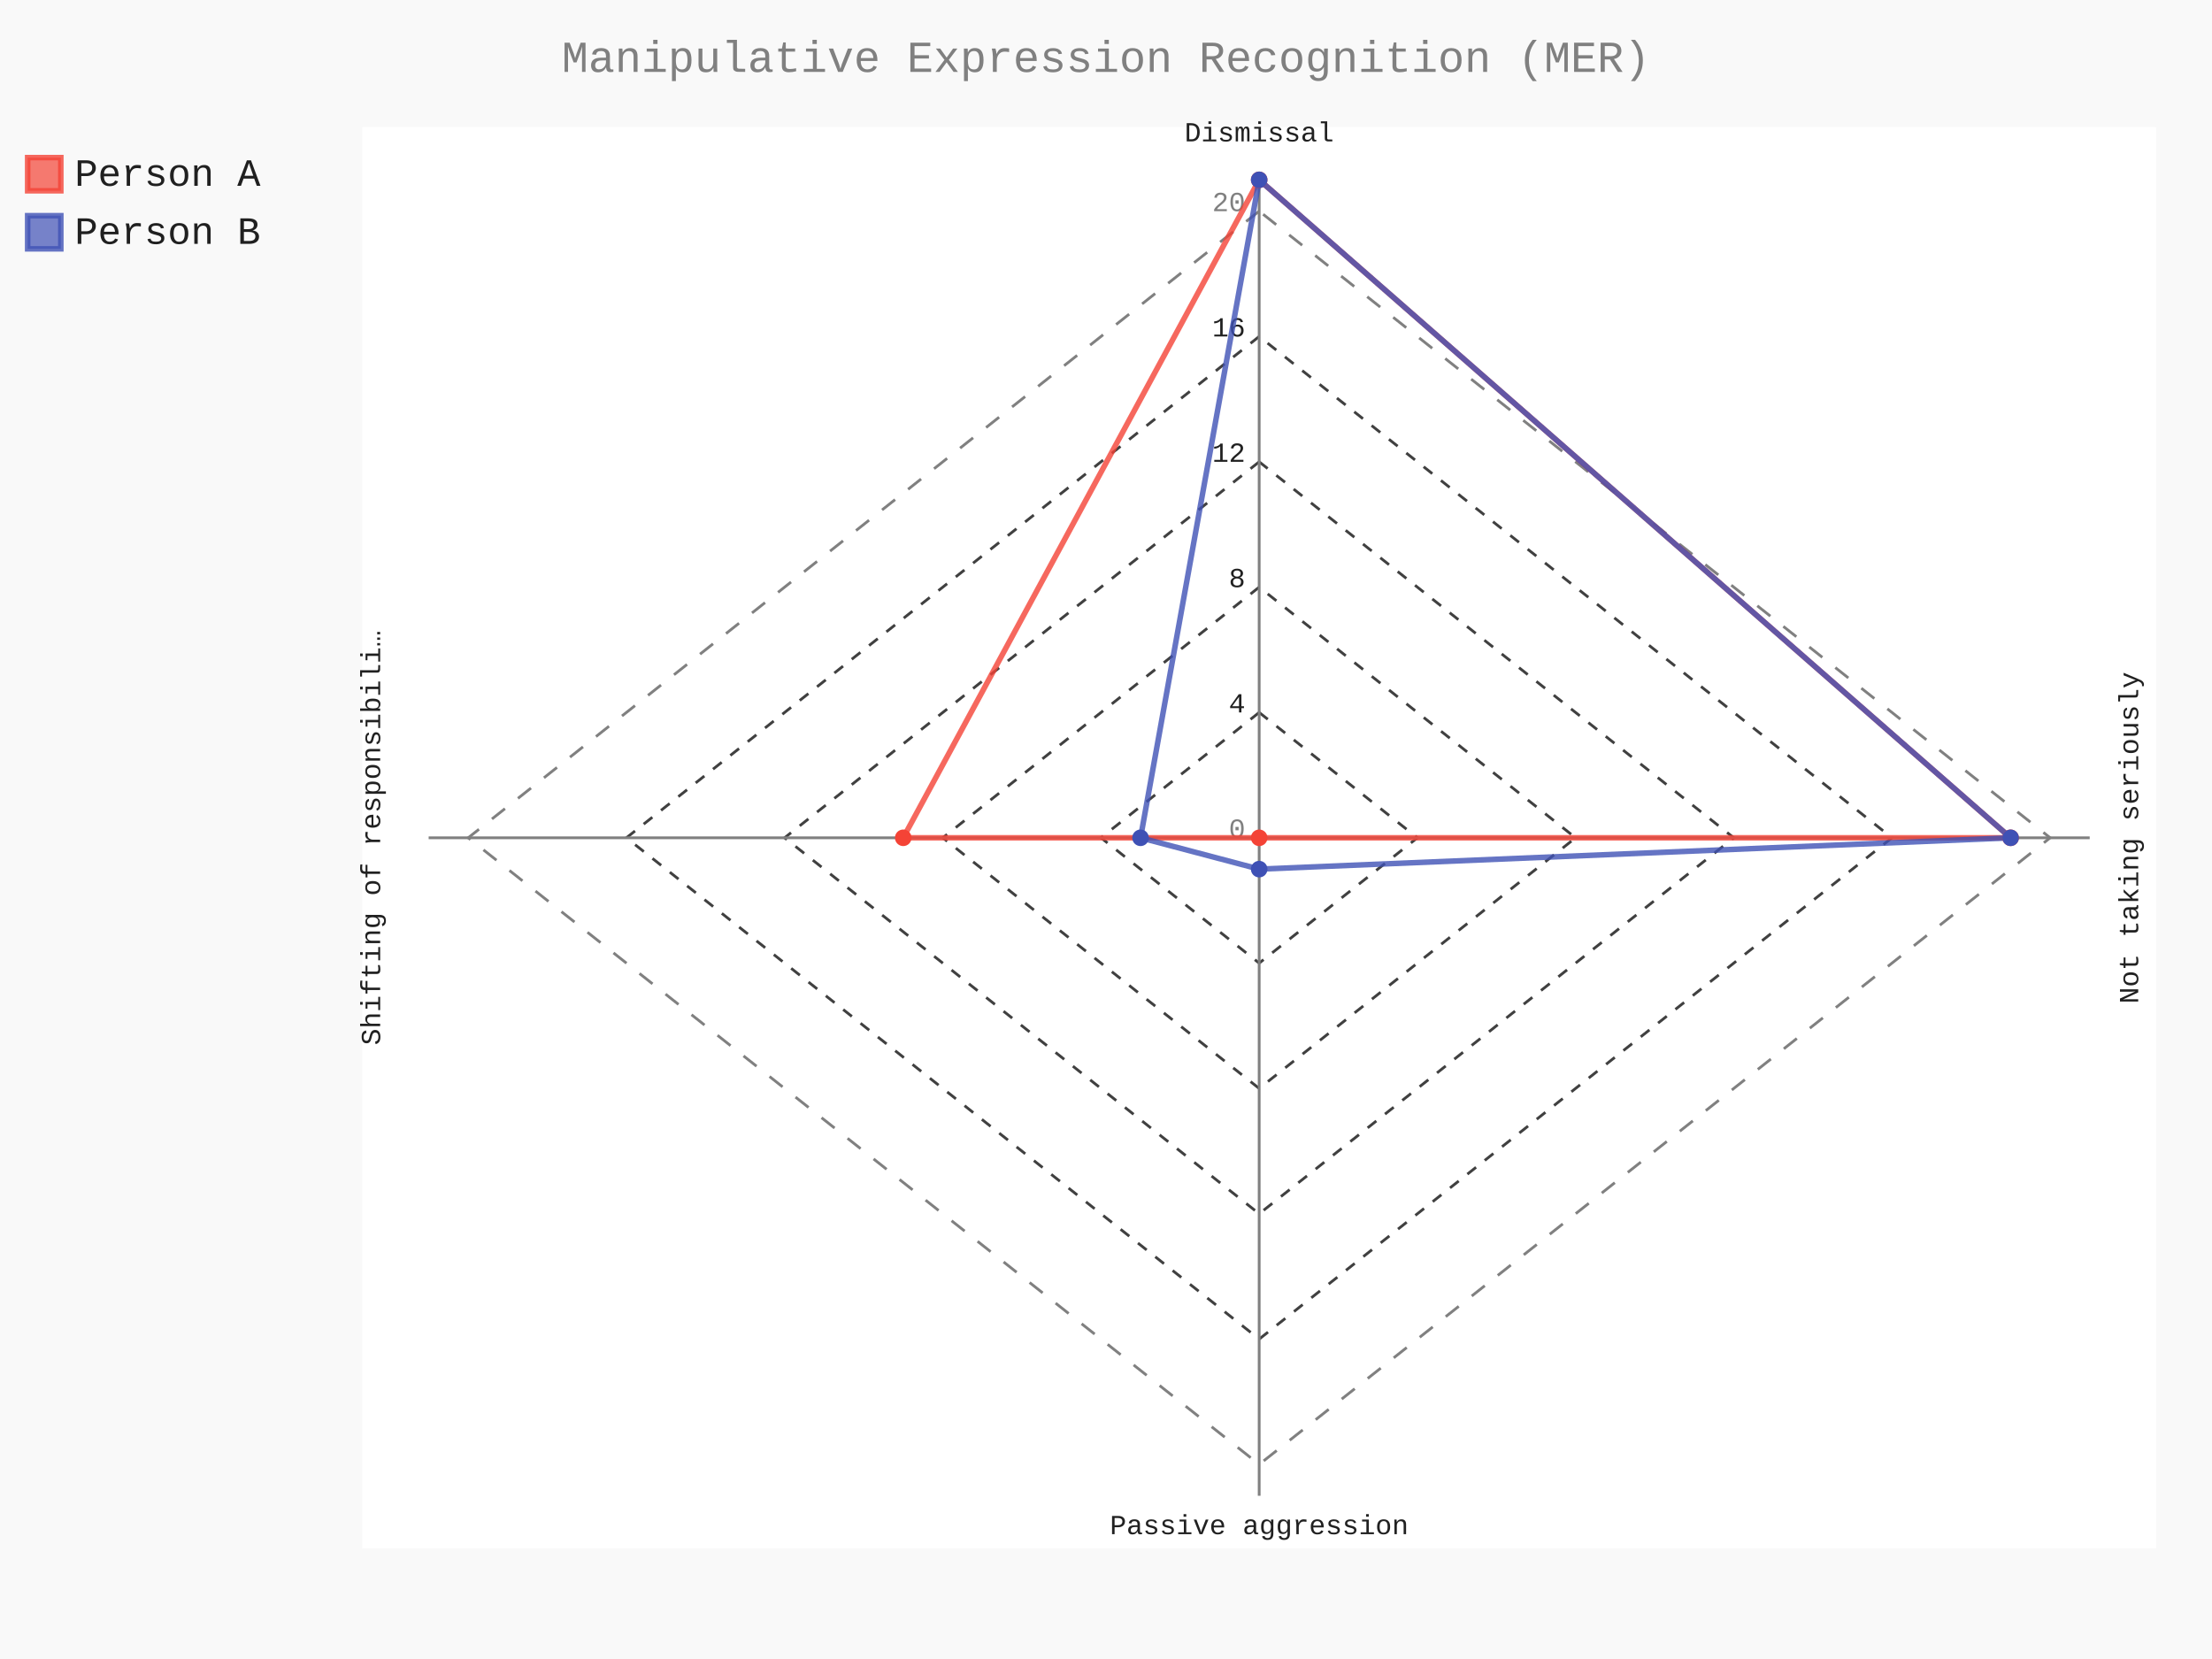
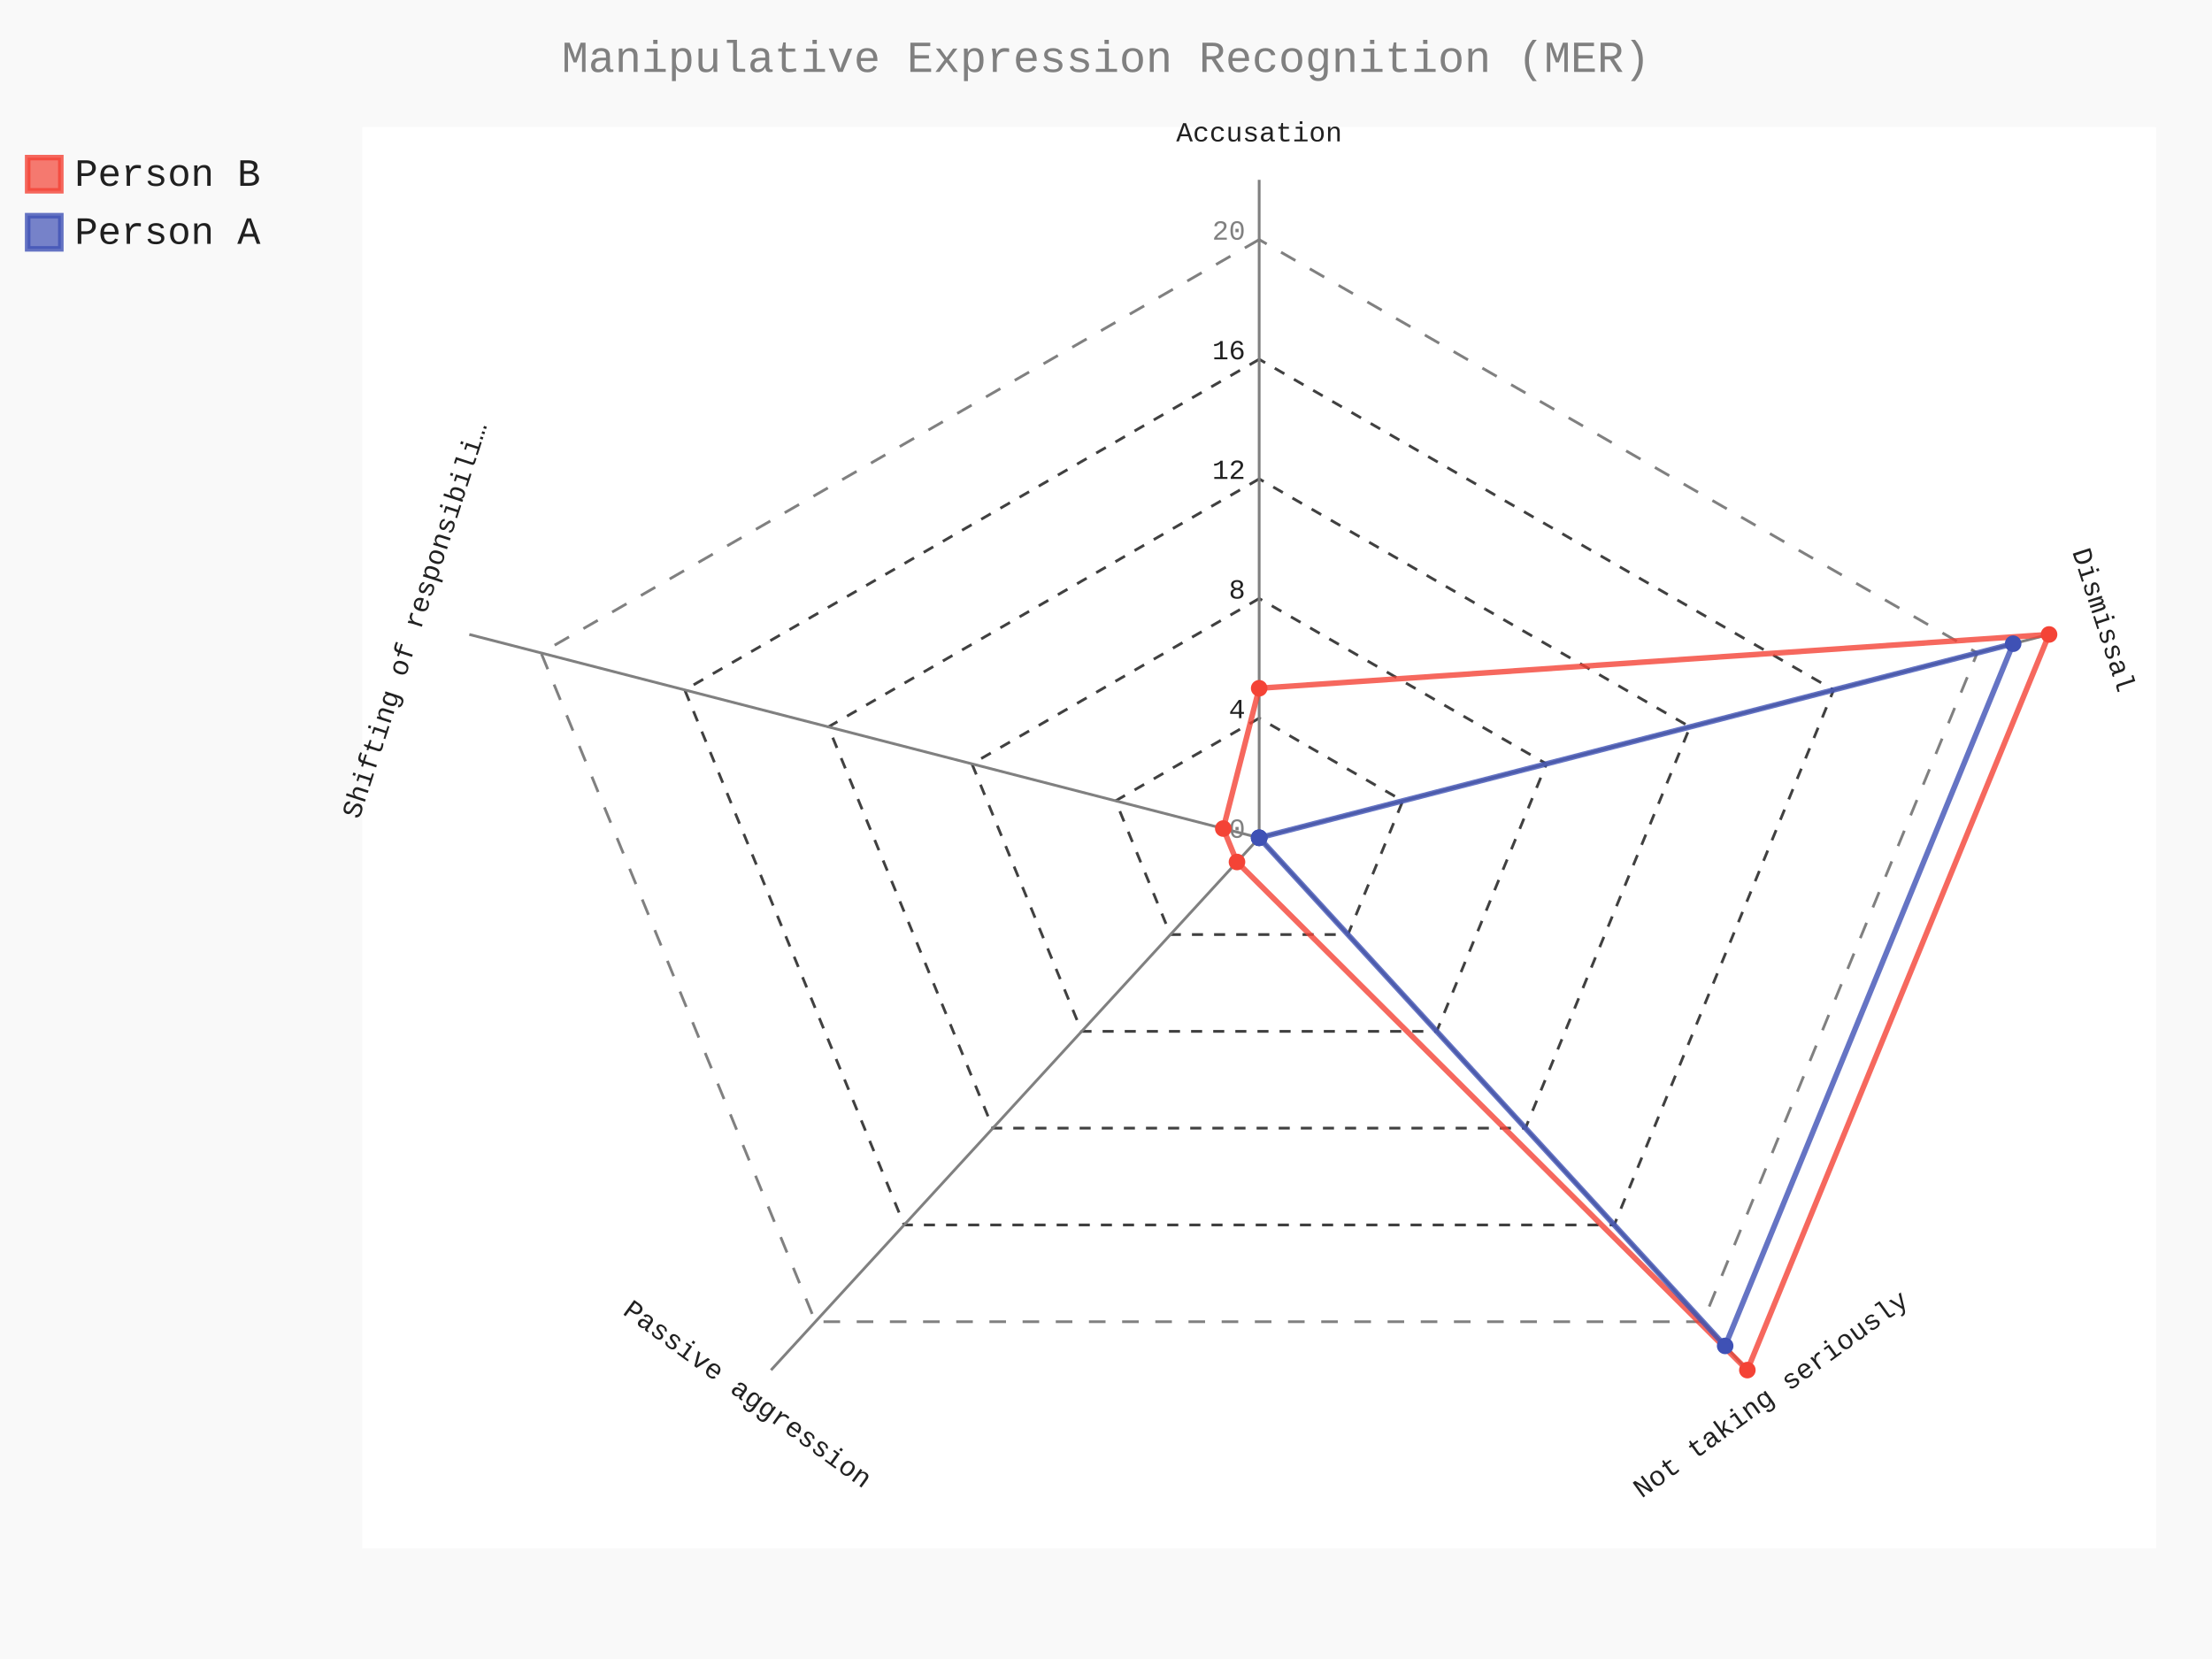
- <svg xmlns="http://www.w3.org/2000/svg" id="chart-95a0b82c-2a31-41d6-94e2-2a05245a2c32" class="pygal-chart" viewBox="0 0 800 600">
+ <svg xmlns="http://www.w3.org/2000/svg" id="chart-797df24d-ebb2-471a-9bb6-8d7a847ce940" class="pygal-chart" viewBox="0 0 800 600">
  <defs>
-     <style type="text/css">#chart-95a0b82c-2a31-41d6-94e2-2a05245a2c32{-webkit-user-select:none;-webkit-font-smoothing:antialiased;font-family:Consolas,"Liberation Mono",Menlo,Courier,monospace}#chart-95a0b82c-2a31-41d6-94e2-2a05245a2c32 .title{font-family:Consolas,"Liberation Mono",Menlo,Courier,monospace;font-size:16px}#chart-95a0b82c-2a31-41d6-94e2-2a05245a2c32 .legends .legend text{font-family:Consolas,"Liberation Mono",Menlo,Courier,monospace;font-size:14px}#chart-95a0b82c-2a31-41d6-94e2-2a05245a2c32 .axis text{font-family:Consolas,"Liberation Mono",Menlo,Courier,monospace;font-size:10px}#chart-95a0b82c-2a31-41d6-94e2-2a05245a2c32 .axis text.major{font-family:Consolas,"Liberation Mono",Menlo,Courier,monospace;font-size:10px}#chart-95a0b82c-2a31-41d6-94e2-2a05245a2c32 .text-overlay text.value{font-family:Consolas,"Liberation Mono",Menlo,Courier,monospace;font-size:16px}#chart-95a0b82c-2a31-41d6-94e2-2a05245a2c32 .text-overlay text.label{font-family:Consolas,"Liberation Mono",Menlo,Courier,monospace;font-size:10px}#chart-95a0b82c-2a31-41d6-94e2-2a05245a2c32 .tooltip{font-family:Consolas,"Liberation Mono",Menlo,Courier,monospace;font-size:14px}#chart-95a0b82c-2a31-41d6-94e2-2a05245a2c32 text.no_data{font-family:Consolas,"Liberation Mono",Menlo,Courier,monospace;font-size:64px}
- #chart-95a0b82c-2a31-41d6-94e2-2a05245a2c32{background-color:rgba(249,249,249,1)}#chart-95a0b82c-2a31-41d6-94e2-2a05245a2c32 path,#chart-95a0b82c-2a31-41d6-94e2-2a05245a2c32 line,#chart-95a0b82c-2a31-41d6-94e2-2a05245a2c32 rect,#chart-95a0b82c-2a31-41d6-94e2-2a05245a2c32 circle{-webkit-transition:150ms;-moz-transition:150ms;transition:150ms}#chart-95a0b82c-2a31-41d6-94e2-2a05245a2c32 .graph &gt; .background{fill:rgba(249,249,249,1)}#chart-95a0b82c-2a31-41d6-94e2-2a05245a2c32 .plot &gt; .background{fill:rgba(255,255,255,1)}#chart-95a0b82c-2a31-41d6-94e2-2a05245a2c32 .graph{fill:rgba(0,0,0,.87)}#chart-95a0b82c-2a31-41d6-94e2-2a05245a2c32 text.no_data{fill:rgba(128,128,128,1)}#chart-95a0b82c-2a31-41d6-94e2-2a05245a2c32 .title{fill:rgba(128,128,128,1)}#chart-95a0b82c-2a31-41d6-94e2-2a05245a2c32 .legends .legend text{fill:rgba(0,0,0,.87)}#chart-95a0b82c-2a31-41d6-94e2-2a05245a2c32 .legends .legend:hover text{fill:rgba(128,128,128,1)}#chart-95a0b82c-2a31-41d6-94e2-2a05245a2c32 .axis .line{stroke:rgba(128,128,128,1)}#chart-95a0b82c-2a31-41d6-94e2-2a05245a2c32 .axis .guide.line{stroke:rgba(0,0,0,.54)}#chart-95a0b82c-2a31-41d6-94e2-2a05245a2c32 .axis .major.line{stroke:rgba(0,0,0,.87)}#chart-95a0b82c-2a31-41d6-94e2-2a05245a2c32 .axis text.major{fill:rgba(128,128,128,1)}#chart-95a0b82c-2a31-41d6-94e2-2a05245a2c32 .axis.y .guides:hover .guide.line,#chart-95a0b82c-2a31-41d6-94e2-2a05245a2c32 .line-graph .axis.x .guides:hover .guide.line,#chart-95a0b82c-2a31-41d6-94e2-2a05245a2c32 .stackedline-graph .axis.x .guides:hover .guide.line,#chart-95a0b82c-2a31-41d6-94e2-2a05245a2c32 .xy-graph .axis.x .guides:hover .guide.line{stroke:rgba(128,128,128,1)}#chart-95a0b82c-2a31-41d6-94e2-2a05245a2c32 .axis .guides:hover text{fill:rgba(128,128,128,1)}#chart-95a0b82c-2a31-41d6-94e2-2a05245a2c32 .reactive{fill-opacity:.7;stroke-opacity:.8;stroke-width:2}#chart-95a0b82c-2a31-41d6-94e2-2a05245a2c32 .ci{stroke:rgba(0,0,0,.87)}#chart-95a0b82c-2a31-41d6-94e2-2a05245a2c32 .reactive.active,#chart-95a0b82c-2a31-41d6-94e2-2a05245a2c32 .active .reactive{fill-opacity:.8;stroke-opacity:.9;stroke-width:4}#chart-95a0b82c-2a31-41d6-94e2-2a05245a2c32 .ci .reactive.active{stroke-width:1.5}#chart-95a0b82c-2a31-41d6-94e2-2a05245a2c32 .series text{fill:rgba(128,128,128,1)}#chart-95a0b82c-2a31-41d6-94e2-2a05245a2c32 .tooltip rect{fill:rgba(255,255,255,1);stroke:rgba(128,128,128,1);-webkit-transition:opacity 150ms;-moz-transition:opacity 150ms;transition:opacity 150ms}#chart-95a0b82c-2a31-41d6-94e2-2a05245a2c32 .tooltip .label{fill:rgba(0,0,0,.87)}#chart-95a0b82c-2a31-41d6-94e2-2a05245a2c32 .tooltip .label{fill:rgba(0,0,0,.87)}#chart-95a0b82c-2a31-41d6-94e2-2a05245a2c32 .tooltip .legend{font-size:.8em;fill:rgba(0,0,0,.54)}#chart-95a0b82c-2a31-41d6-94e2-2a05245a2c32 .tooltip .x_label{font-size:.6em;fill:rgba(128,128,128,1)}#chart-95a0b82c-2a31-41d6-94e2-2a05245a2c32 .tooltip .xlink{font-size:.5em;text-decoration:underline}#chart-95a0b82c-2a31-41d6-94e2-2a05245a2c32 .tooltip .value{font-size:1.5em}#chart-95a0b82c-2a31-41d6-94e2-2a05245a2c32 .bound{font-size:.5em}#chart-95a0b82c-2a31-41d6-94e2-2a05245a2c32 .max-value{font-size:.75em;fill:rgba(0,0,0,.54)}#chart-95a0b82c-2a31-41d6-94e2-2a05245a2c32 .map-element{fill:rgba(255,255,255,1);stroke:rgba(0,0,0,.54) !important}#chart-95a0b82c-2a31-41d6-94e2-2a05245a2c32 .map-element .reactive{fill-opacity:inherit;stroke-opacity:inherit}#chart-95a0b82c-2a31-41d6-94e2-2a05245a2c32 .color-0,#chart-95a0b82c-2a31-41d6-94e2-2a05245a2c32 .color-0 a:visited{stroke:#F44336;fill:#F44336}#chart-95a0b82c-2a31-41d6-94e2-2a05245a2c32 .color-1,#chart-95a0b82c-2a31-41d6-94e2-2a05245a2c32 .color-1 a:visited{stroke:#3F51B5;fill:#3F51B5}#chart-95a0b82c-2a31-41d6-94e2-2a05245a2c32 .text-overlay .color-0 text{fill:black}#chart-95a0b82c-2a31-41d6-94e2-2a05245a2c32 .text-overlay .color-1 text{fill:black}
- #chart-95a0b82c-2a31-41d6-94e2-2a05245a2c32 text.no_data{text-anchor:middle}#chart-95a0b82c-2a31-41d6-94e2-2a05245a2c32 .guide.line{fill:none}#chart-95a0b82c-2a31-41d6-94e2-2a05245a2c32 .centered{text-anchor:middle}#chart-95a0b82c-2a31-41d6-94e2-2a05245a2c32 .title{text-anchor:middle}#chart-95a0b82c-2a31-41d6-94e2-2a05245a2c32 .legends .legend text{fill-opacity:1}#chart-95a0b82c-2a31-41d6-94e2-2a05245a2c32 .axis.x text{text-anchor:middle}#chart-95a0b82c-2a31-41d6-94e2-2a05245a2c32 .axis.x:not(.web) text[transform]{text-anchor:start}#chart-95a0b82c-2a31-41d6-94e2-2a05245a2c32 .axis.x:not(.web) text[transform].backwards{text-anchor:end}#chart-95a0b82c-2a31-41d6-94e2-2a05245a2c32 .axis.y text{text-anchor:end}#chart-95a0b82c-2a31-41d6-94e2-2a05245a2c32 .axis.y text[transform].backwards{text-anchor:start}#chart-95a0b82c-2a31-41d6-94e2-2a05245a2c32 .axis.y2 text{text-anchor:start}#chart-95a0b82c-2a31-41d6-94e2-2a05245a2c32 .axis.y2 text[transform].backwards{text-anchor:end}#chart-95a0b82c-2a31-41d6-94e2-2a05245a2c32 .axis .guide.line{stroke-dasharray:4,4;stroke:#404040}#chart-95a0b82c-2a31-41d6-94e2-2a05245a2c32 .axis .major.guide.line{stroke-dasharray:6,6;stroke:#808080}#chart-95a0b82c-2a31-41d6-94e2-2a05245a2c32 .horizontal .axis.y .guide.line,#chart-95a0b82c-2a31-41d6-94e2-2a05245a2c32 .horizontal .axis.y2 .guide.line,#chart-95a0b82c-2a31-41d6-94e2-2a05245a2c32 .vertical .axis.x .guide.line{opacity:0}#chart-95a0b82c-2a31-41d6-94e2-2a05245a2c32 .horizontal .axis.always_show .guide.line,#chart-95a0b82c-2a31-41d6-94e2-2a05245a2c32 .vertical .axis.always_show .guide.line{opacity:1 !important}#chart-95a0b82c-2a31-41d6-94e2-2a05245a2c32 .axis.y .guides:hover .guide.line,#chart-95a0b82c-2a31-41d6-94e2-2a05245a2c32 .axis.y2 .guides:hover .guide.line,#chart-95a0b82c-2a31-41d6-94e2-2a05245a2c32 .axis.x .guides:hover .guide.line{opacity:1}#chart-95a0b82c-2a31-41d6-94e2-2a05245a2c32 .axis .guides:hover text{opacity:1}#chart-95a0b82c-2a31-41d6-94e2-2a05245a2c32 .nofill{fill:none}#chart-95a0b82c-2a31-41d6-94e2-2a05245a2c32 .subtle-fill{fill-opacity:.2}#chart-95a0b82c-2a31-41d6-94e2-2a05245a2c32 .dot{stroke-width:1px;fill-opacity:1;stroke-opacity:1}#chart-95a0b82c-2a31-41d6-94e2-2a05245a2c32 .dot.active{stroke-width:5px}#chart-95a0b82c-2a31-41d6-94e2-2a05245a2c32 .dot.negative{fill:transparent}#chart-95a0b82c-2a31-41d6-94e2-2a05245a2c32 text,#chart-95a0b82c-2a31-41d6-94e2-2a05245a2c32 tspan{stroke:none !important}#chart-95a0b82c-2a31-41d6-94e2-2a05245a2c32 .series text.active{opacity:1}#chart-95a0b82c-2a31-41d6-94e2-2a05245a2c32 .tooltip rect{fill-opacity:.95;stroke-width:.5}#chart-95a0b82c-2a31-41d6-94e2-2a05245a2c32 .tooltip text{fill-opacity:1}#chart-95a0b82c-2a31-41d6-94e2-2a05245a2c32 .showable{visibility:hidden}#chart-95a0b82c-2a31-41d6-94e2-2a05245a2c32 .showable.shown{visibility:visible}#chart-95a0b82c-2a31-41d6-94e2-2a05245a2c32 .gauge-background{fill:rgba(229,229,229,1);stroke:none}#chart-95a0b82c-2a31-41d6-94e2-2a05245a2c32 .bg-lines{stroke:rgba(249,249,249,1);stroke-width:2px}</style>
+     <style type="text/css">#chart-797df24d-ebb2-471a-9bb6-8d7a847ce940{-webkit-user-select:none;-webkit-font-smoothing:antialiased;font-family:Consolas,"Liberation Mono",Menlo,Courier,monospace}#chart-797df24d-ebb2-471a-9bb6-8d7a847ce940 .title{font-family:Consolas,"Liberation Mono",Menlo,Courier,monospace;font-size:16px}#chart-797df24d-ebb2-471a-9bb6-8d7a847ce940 .legends .legend text{font-family:Consolas,"Liberation Mono",Menlo,Courier,monospace;font-size:14px}#chart-797df24d-ebb2-471a-9bb6-8d7a847ce940 .axis text{font-family:Consolas,"Liberation Mono",Menlo,Courier,monospace;font-size:10px}#chart-797df24d-ebb2-471a-9bb6-8d7a847ce940 .axis text.major{font-family:Consolas,"Liberation Mono",Menlo,Courier,monospace;font-size:10px}#chart-797df24d-ebb2-471a-9bb6-8d7a847ce940 .text-overlay text.value{font-family:Consolas,"Liberation Mono",Menlo,Courier,monospace;font-size:16px}#chart-797df24d-ebb2-471a-9bb6-8d7a847ce940 .text-overlay text.label{font-family:Consolas,"Liberation Mono",Menlo,Courier,monospace;font-size:10px}#chart-797df24d-ebb2-471a-9bb6-8d7a847ce940 .tooltip{font-family:Consolas,"Liberation Mono",Menlo,Courier,monospace;font-size:14px}#chart-797df24d-ebb2-471a-9bb6-8d7a847ce940 text.no_data{font-family:Consolas,"Liberation Mono",Menlo,Courier,monospace;font-size:64px}
+ #chart-797df24d-ebb2-471a-9bb6-8d7a847ce940{background-color:rgba(249,249,249,1)}#chart-797df24d-ebb2-471a-9bb6-8d7a847ce940 path,#chart-797df24d-ebb2-471a-9bb6-8d7a847ce940 line,#chart-797df24d-ebb2-471a-9bb6-8d7a847ce940 rect,#chart-797df24d-ebb2-471a-9bb6-8d7a847ce940 circle{-webkit-transition:150ms;-moz-transition:150ms;transition:150ms}#chart-797df24d-ebb2-471a-9bb6-8d7a847ce940 .graph &gt; .background{fill:rgba(249,249,249,1)}#chart-797df24d-ebb2-471a-9bb6-8d7a847ce940 .plot &gt; .background{fill:rgba(255,255,255,1)}#chart-797df24d-ebb2-471a-9bb6-8d7a847ce940 .graph{fill:rgba(0,0,0,.87)}#chart-797df24d-ebb2-471a-9bb6-8d7a847ce940 text.no_data{fill:rgba(128,128,128,1)}#chart-797df24d-ebb2-471a-9bb6-8d7a847ce940 .title{fill:rgba(128,128,128,1)}#chart-797df24d-ebb2-471a-9bb6-8d7a847ce940 .legends .legend text{fill:rgba(0,0,0,.87)}#chart-797df24d-ebb2-471a-9bb6-8d7a847ce940 .legends .legend:hover text{fill:rgba(128,128,128,1)}#chart-797df24d-ebb2-471a-9bb6-8d7a847ce940 .axis .line{stroke:rgba(128,128,128,1)}#chart-797df24d-ebb2-471a-9bb6-8d7a847ce940 .axis .guide.line{stroke:rgba(0,0,0,.54)}#chart-797df24d-ebb2-471a-9bb6-8d7a847ce940 .axis .major.line{stroke:rgba(0,0,0,.87)}#chart-797df24d-ebb2-471a-9bb6-8d7a847ce940 .axis text.major{fill:rgba(128,128,128,1)}#chart-797df24d-ebb2-471a-9bb6-8d7a847ce940 .axis.y .guides:hover .guide.line,#chart-797df24d-ebb2-471a-9bb6-8d7a847ce940 .line-graph .axis.x .guides:hover .guide.line,#chart-797df24d-ebb2-471a-9bb6-8d7a847ce940 .stackedline-graph .axis.x .guides:hover .guide.line,#chart-797df24d-ebb2-471a-9bb6-8d7a847ce940 .xy-graph .axis.x .guides:hover .guide.line{stroke:rgba(128,128,128,1)}#chart-797df24d-ebb2-471a-9bb6-8d7a847ce940 .axis .guides:hover text{fill:rgba(128,128,128,1)}#chart-797df24d-ebb2-471a-9bb6-8d7a847ce940 .reactive{fill-opacity:.7;stroke-opacity:.8;stroke-width:2}#chart-797df24d-ebb2-471a-9bb6-8d7a847ce940 .ci{stroke:rgba(0,0,0,.87)}#chart-797df24d-ebb2-471a-9bb6-8d7a847ce940 .reactive.active,#chart-797df24d-ebb2-471a-9bb6-8d7a847ce940 .active .reactive{fill-opacity:.8;stroke-opacity:.9;stroke-width:4}#chart-797df24d-ebb2-471a-9bb6-8d7a847ce940 .ci .reactive.active{stroke-width:1.5}#chart-797df24d-ebb2-471a-9bb6-8d7a847ce940 .series text{fill:rgba(128,128,128,1)}#chart-797df24d-ebb2-471a-9bb6-8d7a847ce940 .tooltip rect{fill:rgba(255,255,255,1);stroke:rgba(128,128,128,1);-webkit-transition:opacity 150ms;-moz-transition:opacity 150ms;transition:opacity 150ms}#chart-797df24d-ebb2-471a-9bb6-8d7a847ce940 .tooltip .label{fill:rgba(0,0,0,.87)}#chart-797df24d-ebb2-471a-9bb6-8d7a847ce940 .tooltip .label{fill:rgba(0,0,0,.87)}#chart-797df24d-ebb2-471a-9bb6-8d7a847ce940 .tooltip .legend{font-size:.8em;fill:rgba(0,0,0,.54)}#chart-797df24d-ebb2-471a-9bb6-8d7a847ce940 .tooltip .x_label{font-size:.6em;fill:rgba(128,128,128,1)}#chart-797df24d-ebb2-471a-9bb6-8d7a847ce940 .tooltip .xlink{font-size:.5em;text-decoration:underline}#chart-797df24d-ebb2-471a-9bb6-8d7a847ce940 .tooltip .value{font-size:1.5em}#chart-797df24d-ebb2-471a-9bb6-8d7a847ce940 .bound{font-size:.5em}#chart-797df24d-ebb2-471a-9bb6-8d7a847ce940 .max-value{font-size:.75em;fill:rgba(0,0,0,.54)}#chart-797df24d-ebb2-471a-9bb6-8d7a847ce940 .map-element{fill:rgba(255,255,255,1);stroke:rgba(0,0,0,.54) !important}#chart-797df24d-ebb2-471a-9bb6-8d7a847ce940 .map-element .reactive{fill-opacity:inherit;stroke-opacity:inherit}#chart-797df24d-ebb2-471a-9bb6-8d7a847ce940 .color-0,#chart-797df24d-ebb2-471a-9bb6-8d7a847ce940 .color-0 a:visited{stroke:#F44336;fill:#F44336}#chart-797df24d-ebb2-471a-9bb6-8d7a847ce940 .color-1,#chart-797df24d-ebb2-471a-9bb6-8d7a847ce940 .color-1 a:visited{stroke:#3F51B5;fill:#3F51B5}#chart-797df24d-ebb2-471a-9bb6-8d7a847ce940 .text-overlay .color-0 text{fill:black}#chart-797df24d-ebb2-471a-9bb6-8d7a847ce940 .text-overlay .color-1 text{fill:black}
+ #chart-797df24d-ebb2-471a-9bb6-8d7a847ce940 text.no_data{text-anchor:middle}#chart-797df24d-ebb2-471a-9bb6-8d7a847ce940 .guide.line{fill:none}#chart-797df24d-ebb2-471a-9bb6-8d7a847ce940 .centered{text-anchor:middle}#chart-797df24d-ebb2-471a-9bb6-8d7a847ce940 .title{text-anchor:middle}#chart-797df24d-ebb2-471a-9bb6-8d7a847ce940 .legends .legend text{fill-opacity:1}#chart-797df24d-ebb2-471a-9bb6-8d7a847ce940 .axis.x text{text-anchor:middle}#chart-797df24d-ebb2-471a-9bb6-8d7a847ce940 .axis.x:not(.web) text[transform]{text-anchor:start}#chart-797df24d-ebb2-471a-9bb6-8d7a847ce940 .axis.x:not(.web) text[transform].backwards{text-anchor:end}#chart-797df24d-ebb2-471a-9bb6-8d7a847ce940 .axis.y text{text-anchor:end}#chart-797df24d-ebb2-471a-9bb6-8d7a847ce940 .axis.y text[transform].backwards{text-anchor:start}#chart-797df24d-ebb2-471a-9bb6-8d7a847ce940 .axis.y2 text{text-anchor:start}#chart-797df24d-ebb2-471a-9bb6-8d7a847ce940 .axis.y2 text[transform].backwards{text-anchor:end}#chart-797df24d-ebb2-471a-9bb6-8d7a847ce940 .axis .guide.line{stroke-dasharray:4,4;stroke:#404040}#chart-797df24d-ebb2-471a-9bb6-8d7a847ce940 .axis .major.guide.line{stroke-dasharray:6,6;stroke:#808080}#chart-797df24d-ebb2-471a-9bb6-8d7a847ce940 .horizontal .axis.y .guide.line,#chart-797df24d-ebb2-471a-9bb6-8d7a847ce940 .horizontal .axis.y2 .guide.line,#chart-797df24d-ebb2-471a-9bb6-8d7a847ce940 .vertical .axis.x .guide.line{opacity:0}#chart-797df24d-ebb2-471a-9bb6-8d7a847ce940 .horizontal .axis.always_show .guide.line,#chart-797df24d-ebb2-471a-9bb6-8d7a847ce940 .vertical .axis.always_show .guide.line{opacity:1 !important}#chart-797df24d-ebb2-471a-9bb6-8d7a847ce940 .axis.y .guides:hover .guide.line,#chart-797df24d-ebb2-471a-9bb6-8d7a847ce940 .axis.y2 .guides:hover .guide.line,#chart-797df24d-ebb2-471a-9bb6-8d7a847ce940 .axis.x .guides:hover .guide.line{opacity:1}#chart-797df24d-ebb2-471a-9bb6-8d7a847ce940 .axis .guides:hover text{opacity:1}#chart-797df24d-ebb2-471a-9bb6-8d7a847ce940 .nofill{fill:none}#chart-797df24d-ebb2-471a-9bb6-8d7a847ce940 .subtle-fill{fill-opacity:.2}#chart-797df24d-ebb2-471a-9bb6-8d7a847ce940 .dot{stroke-width:1px;fill-opacity:1;stroke-opacity:1}#chart-797df24d-ebb2-471a-9bb6-8d7a847ce940 .dot.active{stroke-width:5px}#chart-797df24d-ebb2-471a-9bb6-8d7a847ce940 .dot.negative{fill:transparent}#chart-797df24d-ebb2-471a-9bb6-8d7a847ce940 text,#chart-797df24d-ebb2-471a-9bb6-8d7a847ce940 tspan{stroke:none !important}#chart-797df24d-ebb2-471a-9bb6-8d7a847ce940 .series text.active{opacity:1}#chart-797df24d-ebb2-471a-9bb6-8d7a847ce940 .tooltip rect{fill-opacity:.95;stroke-width:.5}#chart-797df24d-ebb2-471a-9bb6-8d7a847ce940 .tooltip text{fill-opacity:1}#chart-797df24d-ebb2-471a-9bb6-8d7a847ce940 .showable{visibility:hidden}#chart-797df24d-ebb2-471a-9bb6-8d7a847ce940 .showable.shown{visibility:visible}#chart-797df24d-ebb2-471a-9bb6-8d7a847ce940 .gauge-background{fill:rgba(229,229,229,1);stroke:none}#chart-797df24d-ebb2-471a-9bb6-8d7a847ce940 .bg-lines{stroke:rgba(249,249,249,1);stroke-width:2px}</style>
  </defs>
  <g class="graph radar-graph vertical">
    <rect x="0" y="0" width="800" height="600" class="background" />
    <g transform="translate(131, 46)" class="plot">
      <rect x="0" y="0" width="648.8" height="514" class="background" />
      <g class="axis y web">
        <g class="guides">
-           <path d="M324.4 30.369 L38.333 257 324.4 483.631 610.467 257 324.4 30.369 Z" class="major guide line" />
-           <text x="319.4" y="30.369" class="major">20</text>
+           <path d="M324.4 40.67 L64.701 190.15 163.897 432.015 484.903 432.015 584.099 190.15 324.4 40.67 Z" class="major guide line" />
+           <text x="319.4" y="40.67" class="major">20</text>
        </g>
        <g class="guides">
-           <path d="M324.4 75.695 L95.546 257 324.4 438.305 553.254 257 324.4 75.695 Z" class="guide line" />
-           <text x="319.4" y="75.695" class="">16</text>
+           <path d="M324.4 83.936 L116.641 203.52 195.998 397.012 452.802 397.012 532.159 203.52 324.4 83.936 Z" class="guide line" />
+           <text x="319.4" y="83.936" class="">16</text>
        </g>
        <g class="guides">
-           <path d="M324.4 121.021 L152.76 257 324.4 392.979 496.04 257 324.4 121.021 Z" class="guide line" />
-           <text x="319.4" y="121.021" class="">12</text>
+           <path d="M324.4 127.202 L168.58 216.89 228.098 362.009 420.702 362.009 480.22 216.89 324.4 127.202 Z" class="guide line" />
+           <text x="319.4" y="127.202" class="">12</text>
        </g>
        <g class="guides">
-           <path d="M324.4 166.347 L209.973 257 324.4 347.653 438.827 257 324.4 166.347 Z" class="guide line" />
-           <text x="319.4" y="166.347" class="">8</text>
+           <path d="M324.4 170.468 L220.52 230.26 260.199 327.006 388.601 327.006 428.28 230.26 324.4 170.468 Z" class="guide line" />
+           <text x="319.4" y="170.468" class="">8</text>
        </g>
        <g class="guides">
-           <path d="M324.4 211.674 L267.187 257 324.4 302.326 381.613 257 324.4 211.674 Z" class="guide line" />
-           <text x="319.4" y="211.674" class="">4</text>
+           <path d="M324.4 213.734 L272.46 243.63 292.299 292.003 356.501 292.003 376.34 243.63 324.4 213.734 Z" class="guide line" />
+           <text x="319.4" y="213.734" class="">4</text>
        </g>
        <g class="guides">
-           <path d="M324.4 257 L324.4 257 324.4 257 324.4 257 324.4 257 Z" class="major guide line" />
+           <path d="M324.4 257 L324.4 257 324.4 257 324.4 257 324.4 257 324.4 257 Z" class="major guide line" />
          <text x="319.4" y="257.0" class="major">0</text>
        </g>
      </g>
      <g class="axis x web">
        <g class="guides">
          <path d="M324.4 257 L324.4 19.037" class="line" />
-           <text x="324.4" y="5.14" class="" transform="rotate(0 324.4 5.14)">Dismissal</text>
+           <text x="324.4" y="5.14" class="" transform="rotate(0 324.4 5.14)">Accusation</text>
        </g>
        <g class="guides">
-           <path d="M324.4 257 L24.03 257" class="line" />
-           <text x="6.488" y="257" class="" transform="rotate(-90 6.488 257)">Shifting of responsibili…</text>
+           <path d="M324.4 257 L38.731 183.465" class="line" />
+           <text x="22.048" y="179.171" class="" transform="rotate(-72 22.04772 179.171)">Shifting of responsibili…</text>
        </g>
        <g class="guides">
-           <path d="M324.4 257 L324.4 494.963" class="line" />
-           <text x="324.4" y="508.86" class="" transform="rotate(-360 324.4 508.86)">Passive aggression</text>
+           <path d="M324.4 257 L147.847 449.516" class="line" />
+           <text x="137.536" y="460.759" class="" transform="rotate(-324 137.536 460.759)">Passive aggression</text>
        </g>
        <g class="guides">
-           <path d="M324.4 257 L624.77 257" class="line" />
-           <text x="642.312" y="257" class="" transform="rotate(-450 642.312 257)">Not taking seriously</text>
+           <path d="M324.4 257 L500.953 449.516" class="line" />
+           <text x="511.264" y="460.759" class="" transform="rotate(-396 511.264 460.759)">Not taking seriously</text>
+         </g>
+         <g class="guides">
+           <path d="M324.4 257 L610.069 183.465" class="line" />
+           <text x="626.752" y="179.171" class="" transform="rotate(-288 626.7523 179.171)">Dismissal</text>
        </g>
      </g>
      <g class="series serie-0 color-0">
-         <path d="M324.4 19.037 L195.67 257 324.4 257 596.164 257 Z" class="line reactive nofill" />
+         <path d="M324.4 202.918 L311.415 253.658 316.375 265.751 500.953 449.516 610.069 183.465 Z" class="line reactive nofill" />
      </g>
      <g class="series serie-1 color-1">
-         <path d="M324.4 19.037 L281.49 257 324.4 268.332 596.164 257 Z" class="line reactive nofill" />
+         <path d="M324.4 257 L324.4 257 324.4 257 492.928 440.765 597.084 186.808 Z" class="line reactive nofill" />
      </g>
    </g>
    <g class="titles">
      <text x="400.0" y="26" class="title plot_title">Manipulative Expression Recognition (MER)</text>
    </g>
    <g transform="translate(131, 46)" class="plot overlay">
      <g class="series serie-0 color-0">
        <g class="dots">
-           <circle cx="324.4" cy="19.037" r="2.5" class="dot reactive tooltip-trigger" />
+           <circle cx="324.4" cy="202.918" r="2.5" class="dot reactive tooltip-trigger" />
        </g>
        <g class="dots">
-           <circle cx="195.67" cy="257.0" r="2.5" class="dot reactive tooltip-trigger" />
+           <circle cx="311.415" cy="253.658" r="2.5" class="dot reactive tooltip-trigger" />
+         </g>
+         <g class="dots">
+           <circle cx="316.375" cy="265.751" r="2.5" class="dot reactive tooltip-trigger" />
+         </g>
+         <g class="dots">
+           <circle cx="500.953" cy="449.516" r="2.5" class="dot reactive tooltip-trigger" />
+         </g>
+         <g class="dots">
+           <circle cx="610.069" cy="183.465" r="2.5" class="dot reactive tooltip-trigger" />
+         </g>
+       </g>
+       <g class="series serie-1 color-1">
+         <g class="dots">
+           <circle cx="324.4" cy="257.0" r="2.5" class="dot reactive tooltip-trigger" />
        </g>
        <g class="dots">
          <circle cx="324.4" cy="257.0" r="2.5" class="dot reactive tooltip-trigger" />
        </g>
        <g class="dots">
-           <circle cx="596.164" cy="257.0" r="2.5" class="dot reactive tooltip-trigger" />
-         </g>
-       </g>
-       <g class="series serie-1 color-1">
-         <g class="dots">
-           <circle cx="324.4" cy="19.037" r="2.5" class="dot reactive tooltip-trigger" />
+           <circle cx="324.4" cy="257.0" r="2.5" class="dot reactive tooltip-trigger" />
        </g>
        <g class="dots">
-           <circle cx="281.49" cy="257.0" r="2.5" class="dot reactive tooltip-trigger" />
+           <circle cx="492.928" cy="440.765" r="2.5" class="dot reactive tooltip-trigger" />
        </g>
        <g class="dots">
-           <circle cx="324.4" cy="268.332" r="2.5" class="dot reactive tooltip-trigger" />
-         </g>
-         <g class="dots">
-           <circle cx="596.164" cy="257.0" r="2.5" class="dot reactive tooltip-trigger" />
+           <circle cx="597.084" cy="186.808" r="2.5" class="dot reactive tooltip-trigger" />
        </g>
      </g>
    </g>
    <g transform="translate(131, 46)" class="plot text-overlay">
      <g class="series serie-0 color-0" />
      <g class="series serie-1 color-1" />
    </g>
    <g transform="translate(131, 46)" class="plot tooltip-overlay">
      <g transform="translate(0 0)" style="opacity: 0" class="tooltip">
        <rect rx="0" ry="0" width="0" height="0" class="tooltip-box" />
        <g class="text" />
      </g>
    </g>
    <g transform="translate(10, 56)" class="legends">
      <g id="activate-serie-0" class="legend reactive activate-serie">
        <rect x="0.0" y="1.0" width="12" height="12" class="color-0 reactive" />
-         <text x="17.0" y="11.2">Person A</text>
+         <text x="17.0" y="11.2">Person B</text>
      </g>
      <g id="activate-serie-1" class="legend reactive activate-serie">
        <rect x="0.0" y="22.0" width="12" height="12" class="color-1 reactive" />
-         <text x="17.0" y="32.2">Person B</text>
+         <text x="17.0" y="32.2">Person A</text>
      </g>
    </g>
    <g transform="translate(790, 56)" class="legends" />
  </g>
</svg>
